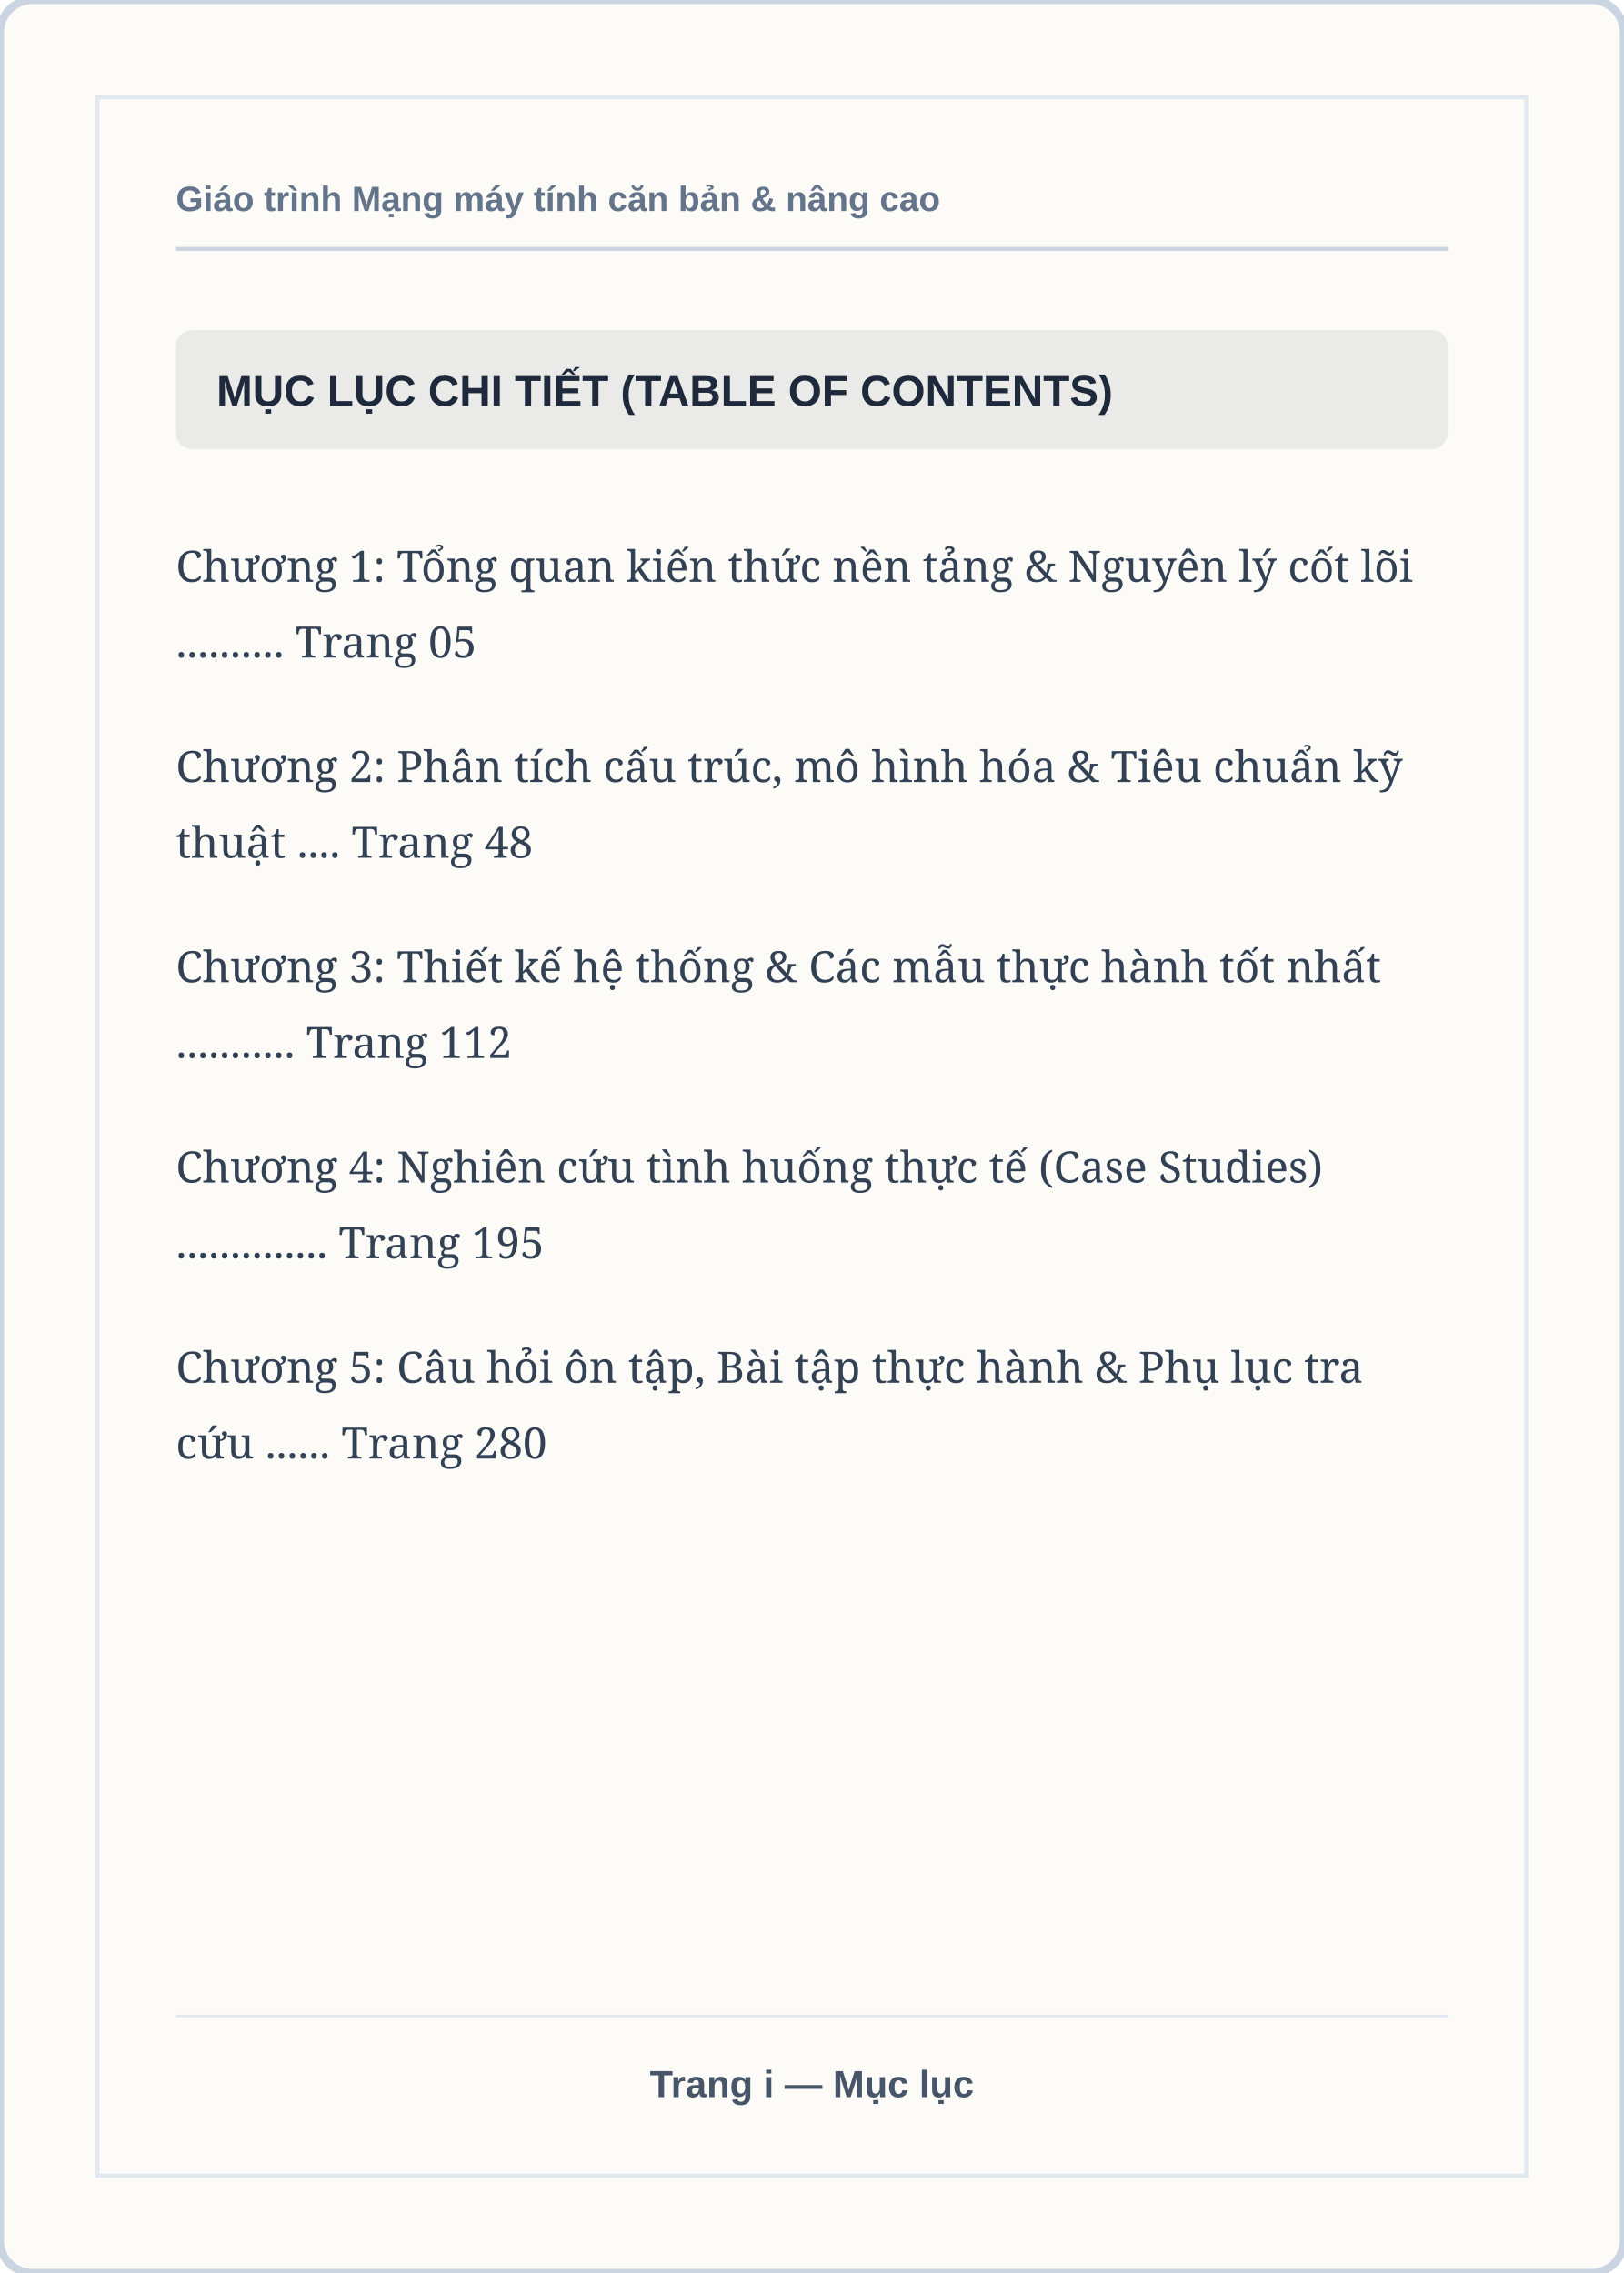
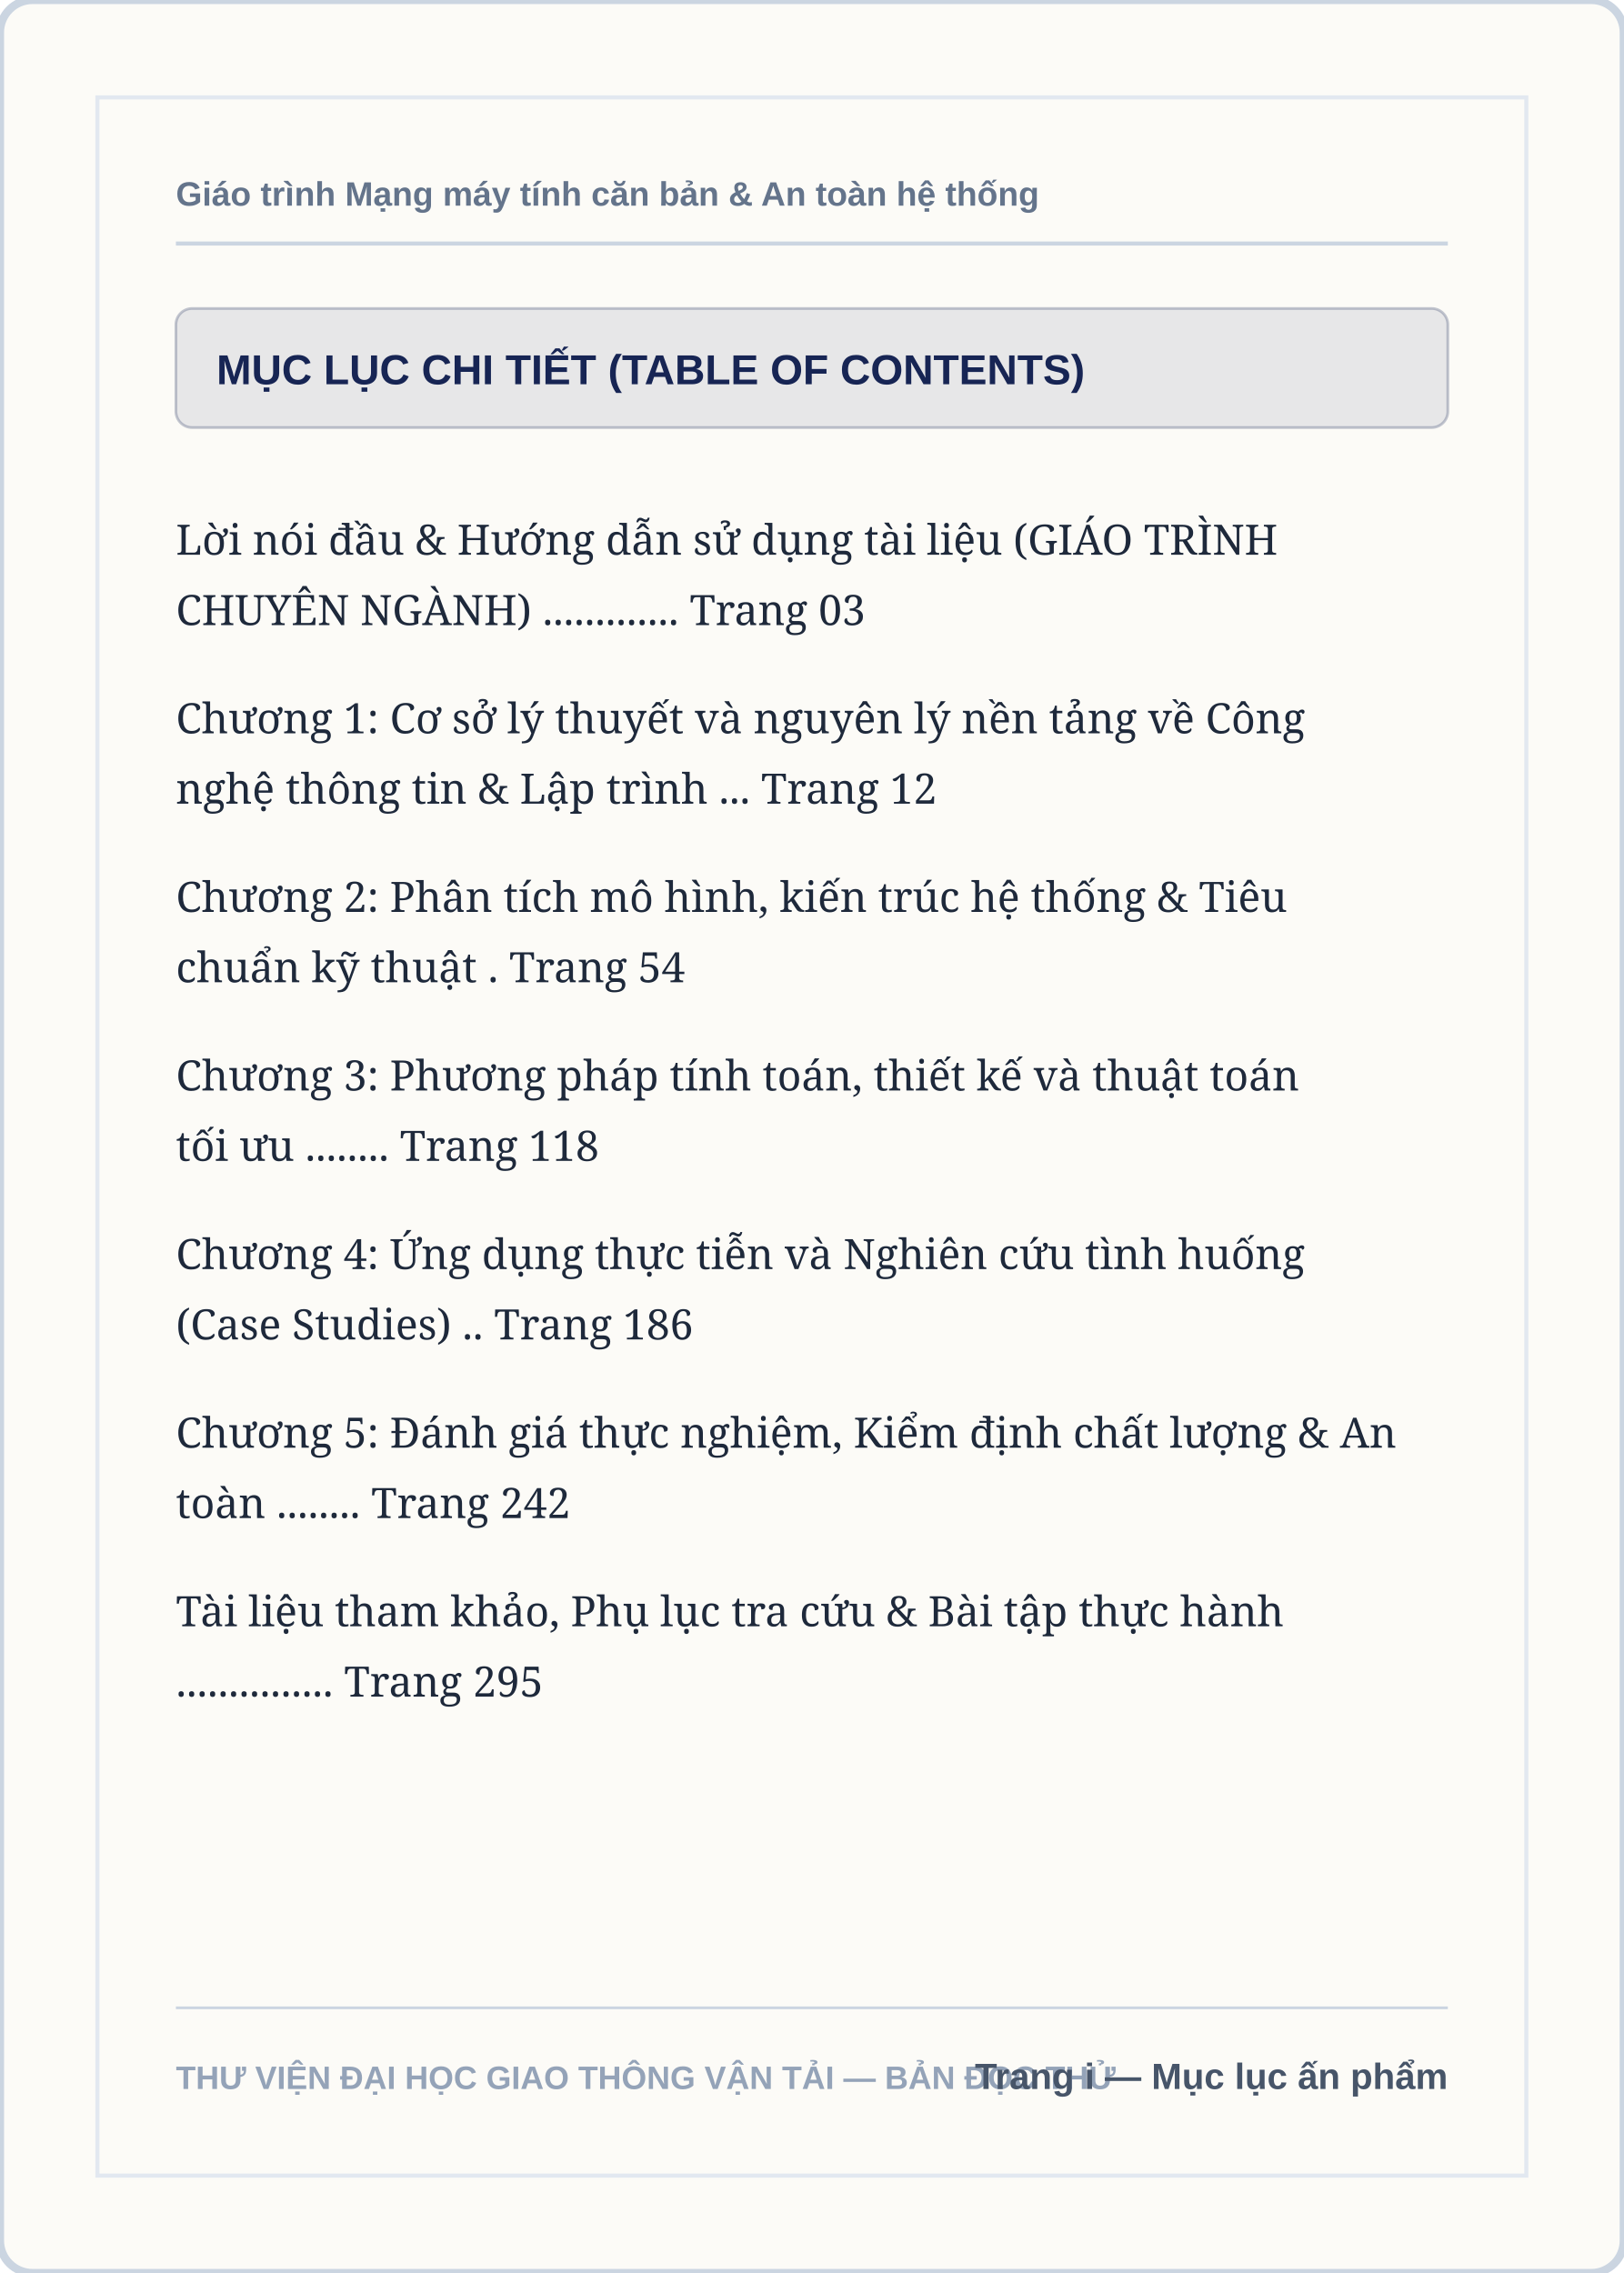
<svg xmlns="http://www.w3.org/2000/svg" viewBox="0 0 600 840" width="600" height="840">
  <rect width="600" height="840" rx="12" fill="#FCFBF7" stroke="#CBD5E1" stroke-width="3" />
  <rect x="36" y="36" width="528" height="768" fill="none" stroke="#E2E8F0" stroke-width="1.5" />
-   <text x="65" y="78" font-family="Segoe UI, Arial, sans-serif" font-size="13" font-weight="600" fill="#64748B">Giáo trình Mạng máy tính căn bản &amp; nâng cao</text>
-   <line x1="65" y1="92" x2="535" y2="92" stroke="#CBD5E1" stroke-width="1.5" />
-   <rect x="65" y="122" width="470" height="44" rx="6" fill="#1E293B" fill-opacity="0.08" />
-   <text x="80" y="150" font-family="Segoe UI, Arial, sans-serif" font-size="16" font-weight="700" fill="#1E293B">MỤC LỤC CHI TIẾT (TABLE OF CONTENTS)</text>
-   <text x="65" y="215" font-family="Georgia, serif" font-size="16" fill="#334155">Chương 1: Tổng quan kiến thức nền tảng &amp; Nguyên lý cốt lõi</text>
-   <text x="65" y="243" font-family="Georgia, serif" font-size="16" fill="#334155">.......... Trang 05</text>
-   <text x="65" y="289" font-family="Georgia, serif" font-size="16" fill="#334155">Chương 2: Phân tích cấu trúc, mô hình hóa &amp; Tiêu chuẩn kỹ</text>
-   <text x="65" y="317" font-family="Georgia, serif" font-size="16" fill="#334155">thuật .... Trang 48</text>
-   <text x="65" y="363" font-family="Georgia, serif" font-size="16" fill="#334155">Chương 3: Thiết kế hệ thống &amp; Các mẫu thực hành tốt nhất</text>
-   <text x="65" y="391" font-family="Georgia, serif" font-size="16" fill="#334155">........... Trang 112</text>
-   <text x="65" y="437" font-family="Georgia, serif" font-size="16" fill="#334155">Chương 4: Nghiên cứu tình huống thực tế (Case Studies)</text>
-   <text x="65" y="465" font-family="Georgia, serif" font-size="16" fill="#334155">.............. Trang 195</text>
-   <text x="65" y="511" font-family="Georgia, serif" font-size="16" fill="#334155">Chương 5: Câu hỏi ôn tập, Bài tập thực hành &amp; Phụ lục tra</text>
-   <text x="65" y="539" font-family="Georgia, serif" font-size="16" fill="#334155">cứu ...... Trang 280</text>
-   <line x1="65" y1="745" x2="535" y2="745" stroke="#E2E8F0" stroke-width="1" />
-   <text x="300" y="775" font-family="Segoe UI, Arial, sans-serif" font-size="14" font-weight="600" fill="#475569" text-anchor="middle">Trang i — Mục lục</text>
+   <text x="65" y="76" font-family="Segoe UI, Arial, sans-serif" font-size="12.5" font-weight="700" fill="#64748B">Giáo trình Mạng máy tính căn bản &amp; An toàn hệ thống</text>
+   <line x1="65" y1="90" x2="535" y2="90" stroke="#CBD5E1" stroke-width="1.5" />
+   <rect x="65" y="114" width="470" height="44" rx="6" fill="#172554" fill-opacity="0.09" stroke="#172554" stroke-opacity="0.25" />
+   <text x="80" y="142" font-family="Segoe UI, Arial, sans-serif" font-size="15.5" font-weight="700" fill="#172554">MỤC LỤC CHI TIẾT (TABLE OF CONTENTS)</text>
+   <text x="65" y="205" font-family="Georgia, serif" font-size="15.5" fill="#1E293B">Lời nói đầu &amp; Hướng dẫn sử dụng tài liệu (GIÁO TRÌNH</text>
+   <text x="65" y="231" font-family="Georgia, serif" font-size="15.5" fill="#1E293B">CHUYÊN NGÀNH) ............. Trang 03</text>
+   <text x="65" y="271" font-family="Georgia, serif" font-size="15.5" fill="#1E293B">Chương 1: Cơ sở lý thuyết và nguyên lý nền tảng về Công</text>
+   <text x="65" y="297" font-family="Georgia, serif" font-size="15.5" fill="#1E293B">nghệ thông tin &amp; Lập trình ... Trang 12</text>
+   <text x="65" y="337" font-family="Georgia, serif" font-size="15.5" fill="#1E293B">Chương 2: Phân tích mô hình, kiến trúc hệ thống &amp; Tiêu</text>
+   <text x="65" y="363" font-family="Georgia, serif" font-size="15.5" fill="#1E293B">chuẩn kỹ thuật . Trang 54</text>
+   <text x="65" y="403" font-family="Georgia, serif" font-size="15.5" fill="#1E293B">Chương 3: Phương pháp tính toán, thiết kế và thuật toán</text>
+   <text x="65" y="429" font-family="Georgia, serif" font-size="15.5" fill="#1E293B">tối ưu ........ Trang 118</text>
+   <text x="65" y="469" font-family="Georgia, serif" font-size="15.5" fill="#1E293B">Chương 4: Ứng dụng thực tiễn và Nghiên cứu tình huống</text>
+   <text x="65" y="495" font-family="Georgia, serif" font-size="15.5" fill="#1E293B">(Case Studies) .. Trang 186</text>
+   <text x="65" y="535" font-family="Georgia, serif" font-size="15.5" fill="#1E293B">Chương 5: Đánh giá thực nghiệm, Kiểm định chất lượng &amp; An</text>
+   <text x="65" y="561" font-family="Georgia, serif" font-size="15.5" fill="#1E293B">toàn ........ Trang 242</text>
+   <text x="65" y="601" font-family="Georgia, serif" font-size="15.5" fill="#1E293B">Tài liệu tham khảo, Phụ lục tra cứu &amp; Bài tập thực hành</text>
+   <text x="65" y="627" font-family="Georgia, serif" font-size="15.5" fill="#1E293B">............... Trang 295</text>
+   <line x1="65" y1="742" x2="535" y2="742" stroke="#CBD5E1" stroke-width="1" />
+   <text x="65" y="772" font-family="Segoe UI, Arial, sans-serif" font-size="12" font-weight="600" fill="#94A3B8">THƯ VIỆN ĐẠI HỌC GIAO THÔNG VẬN TẢI — BẢN ĐỌC THỬ</text>
+   <text x="535" y="772" font-family="Segoe UI, Arial, sans-serif" font-size="13.5" font-weight="700" fill="#475569" text-anchor="end">Trang i — Mục lục ấn phẩm</text>
</svg>
